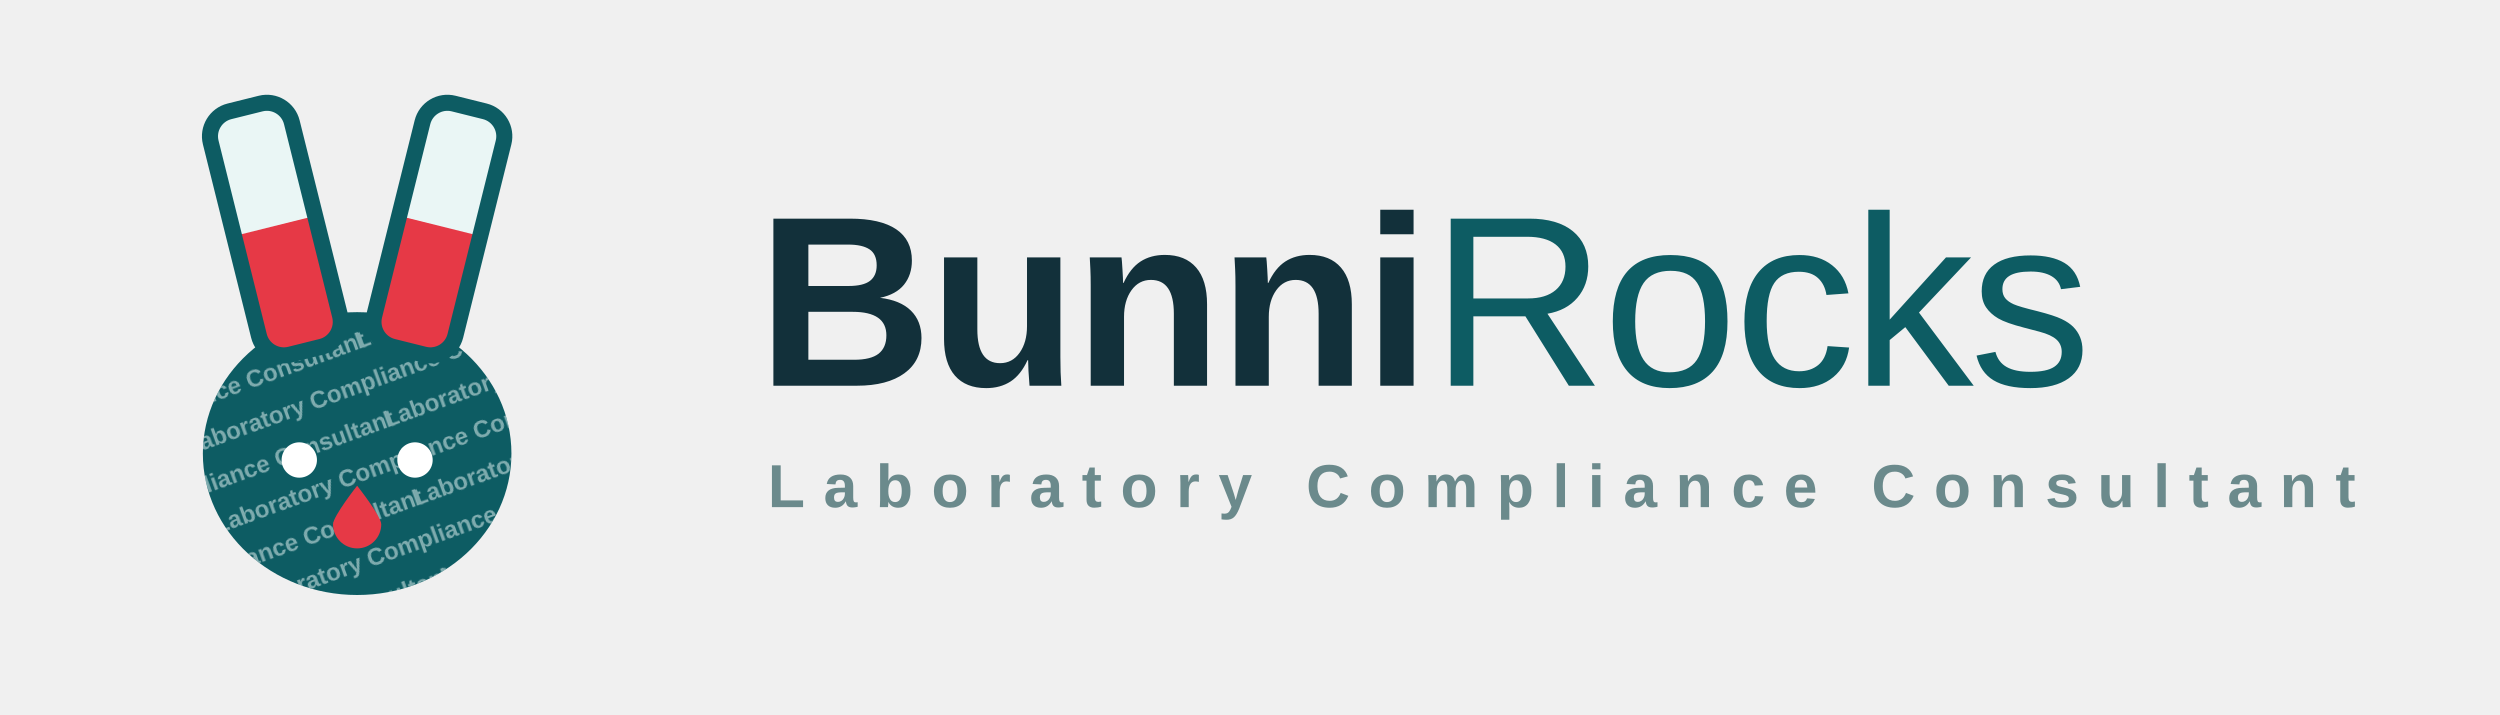
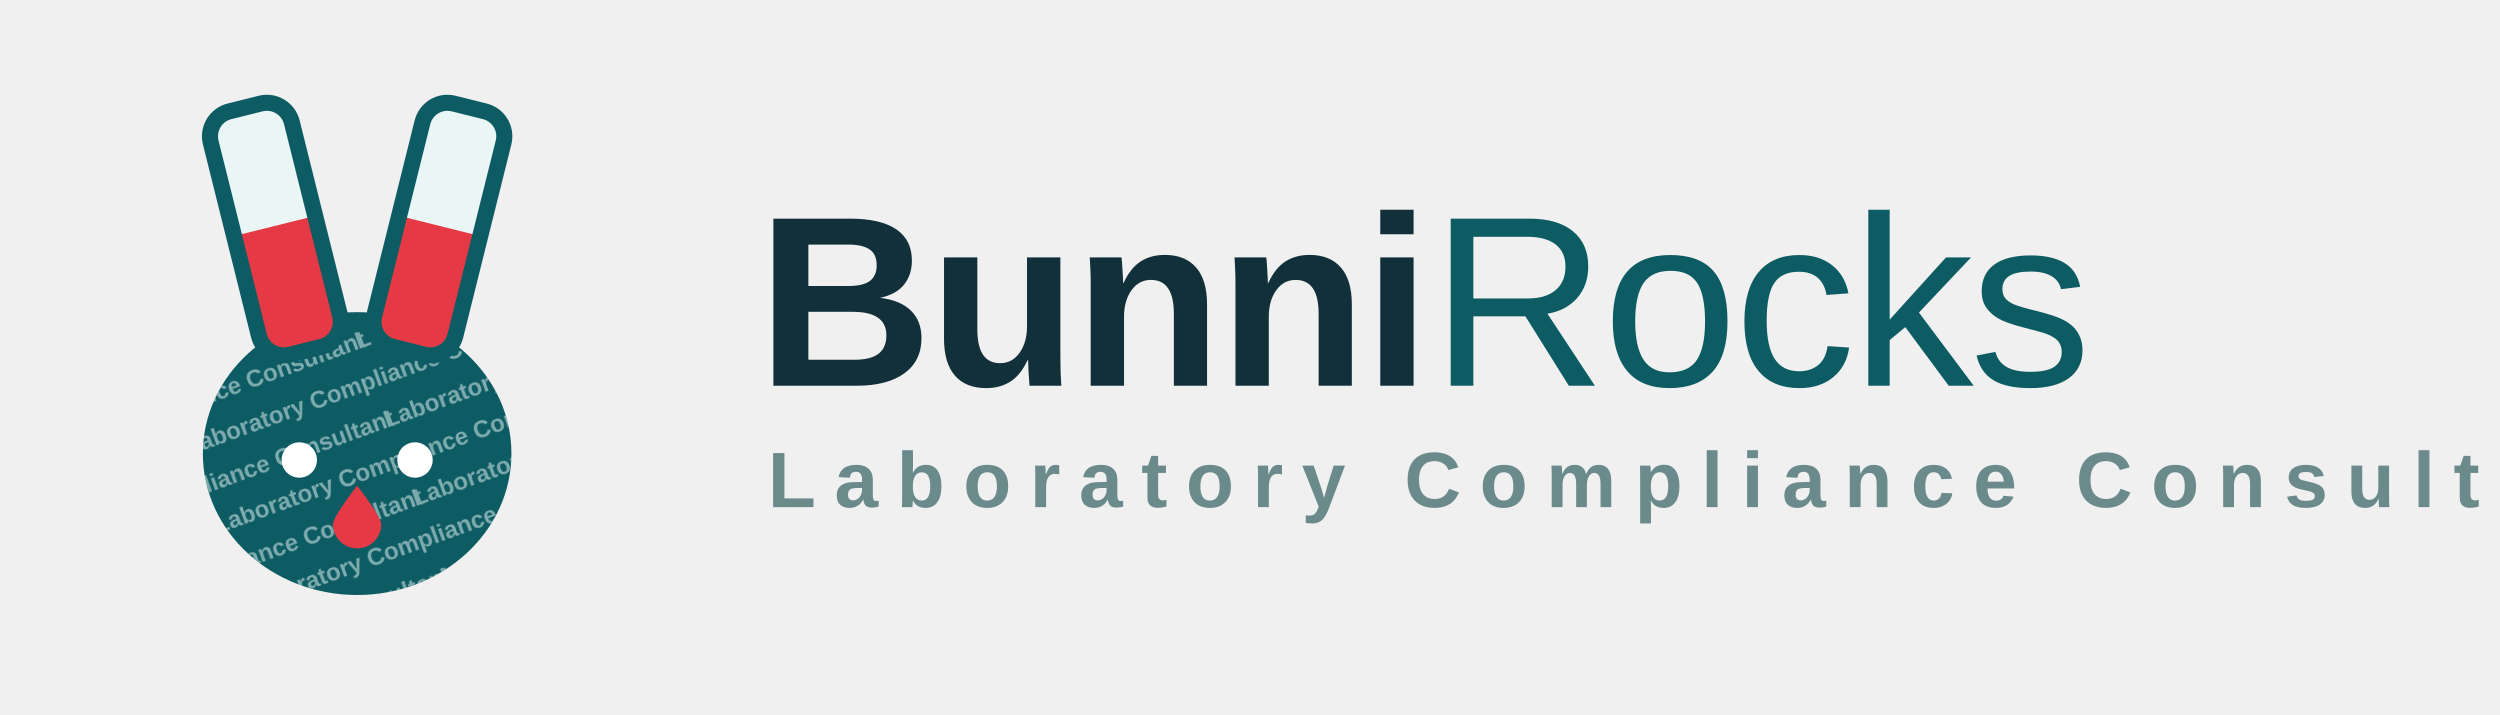
<svg xmlns="http://www.w3.org/2000/svg" viewBox="0 0 700 200" width="700" height="200" role="img">
  <defs>
    <pattern id="brWatermarkH" width="122" height="26" patternUnits="userSpaceOnUse" patternTransform="rotate(-20)">
      <text xml:space="preserve" x="0" y="9" textLength="122" lengthAdjust="spacingAndGlyphs" font-family="Nunito, 'Segoe UI', system-ui, -apple-system, 'Helvetica Neue', Arial, sans-serif" font-size="7.5" font-weight="700" fill="#EAF6F5">Laboratory Compliance Consultant </text>
      <text xml:space="preserve" x="-61" y="22" textLength="122" lengthAdjust="spacingAndGlyphs" font-family="Nunito, 'Segoe UI', system-ui, -apple-system, 'Helvetica Neue', Arial, sans-serif" font-size="7.5" font-weight="700" fill="#EAF6F5">Laboratory Compliance Consultant </text>
      <text xml:space="preserve" x="61" y="22" textLength="122" lengthAdjust="spacingAndGlyphs" font-family="Nunito, 'Segoe UI', system-ui, -apple-system, 'Helvetica Neue', Arial, sans-serif" font-size="7.5" font-weight="700" fill="#EAF6F5">Laboratory Compliance Consultant </text>
    </pattern>
    <clipPath id="brHeadClipH">
      <ellipse cx="100" cy="130" rx="48" ry="44" />
    </clipPath>
  </defs>
  <g transform="translate(10,10) scale(0.9)">
    <ellipse cx="100" cy="130" rx="48" ry="44" fill="#0D5C63" />
    <rect x="50" y="84" width="100" height="92" fill="url(#brWatermarkH)" opacity="0.5" clip-path="url(#brHeadClipH)" />
    <g transform="translate(84,20) rotate(-14 0 78)">
      <rect x="-13" y="0" width="26" height="78" rx="13" fill="#EAF6F5" />
      <path d="M -13 38 L -13 65 A 13 13 0 0 0 13 65 L 13 38 Z" fill="#E63946" />
      <rect x="-13" y="0" width="26" height="78" rx="8" fill="none" stroke="#0D5C63" stroke-width="5" />
    </g>
    <g transform="translate(116,20) rotate(14 0 78)">
      <rect x="-13" y="0" width="26" height="78" rx="13" fill="#EAF6F5" />
      <path d="M -13 38 L -13 65 A 13 13 0 0 0 13 65 L 13 38 Z" fill="#E63946" />
      <rect x="-13" y="0" width="26" height="78" rx="8" fill="none" stroke="#0D5C63" stroke-width="5" />
    </g>
    <circle cx="82" cy="132" r="5.5" fill="#FFFFFF" />
    <circle cx="118" cy="132" r="5.5" fill="#FFFFFF" />
    <path d="M 100 140 C 100 140 107.5 149.5 107.5 152 A 7.5 7.5 0 1 1 92.5 152 C 92.5 149.5 100 140 100 140 Z" fill="#E63946" />
  </g>
  <text x="212" y="108" font-family="Nunito, 'Segoe UI', system-ui, -apple-system, 'Helvetica Neue', Arial, sans-serif" font-size="68" font-weight="800" letter-spacing="-1" fill="#12303A">Bunni<tspan fill="#0D5C63" font-weight="500">Rocks</tspan>
  </text>
-   <text x="215" y="142" font-family="Nunito, 'Segoe UI', system-ui, -apple-system, 'Helvetica Neue', Arial, sans-serif" font-size="17" font-weight="600" letter-spacing="5.2" fill="#6B8A8C">Laboratory Compliance Consultant</text>
+   <text x="215" y="142" font-family="Nunito, 'Segoe UI', system-ui, -apple-system, 'Helvetica Neue', Arial, sans-serif" font-size="22" font-weight="600" letter-spacing="5.2" fill="#6B8A8C">Laboratory Compliance Consultant</text>
</svg>
